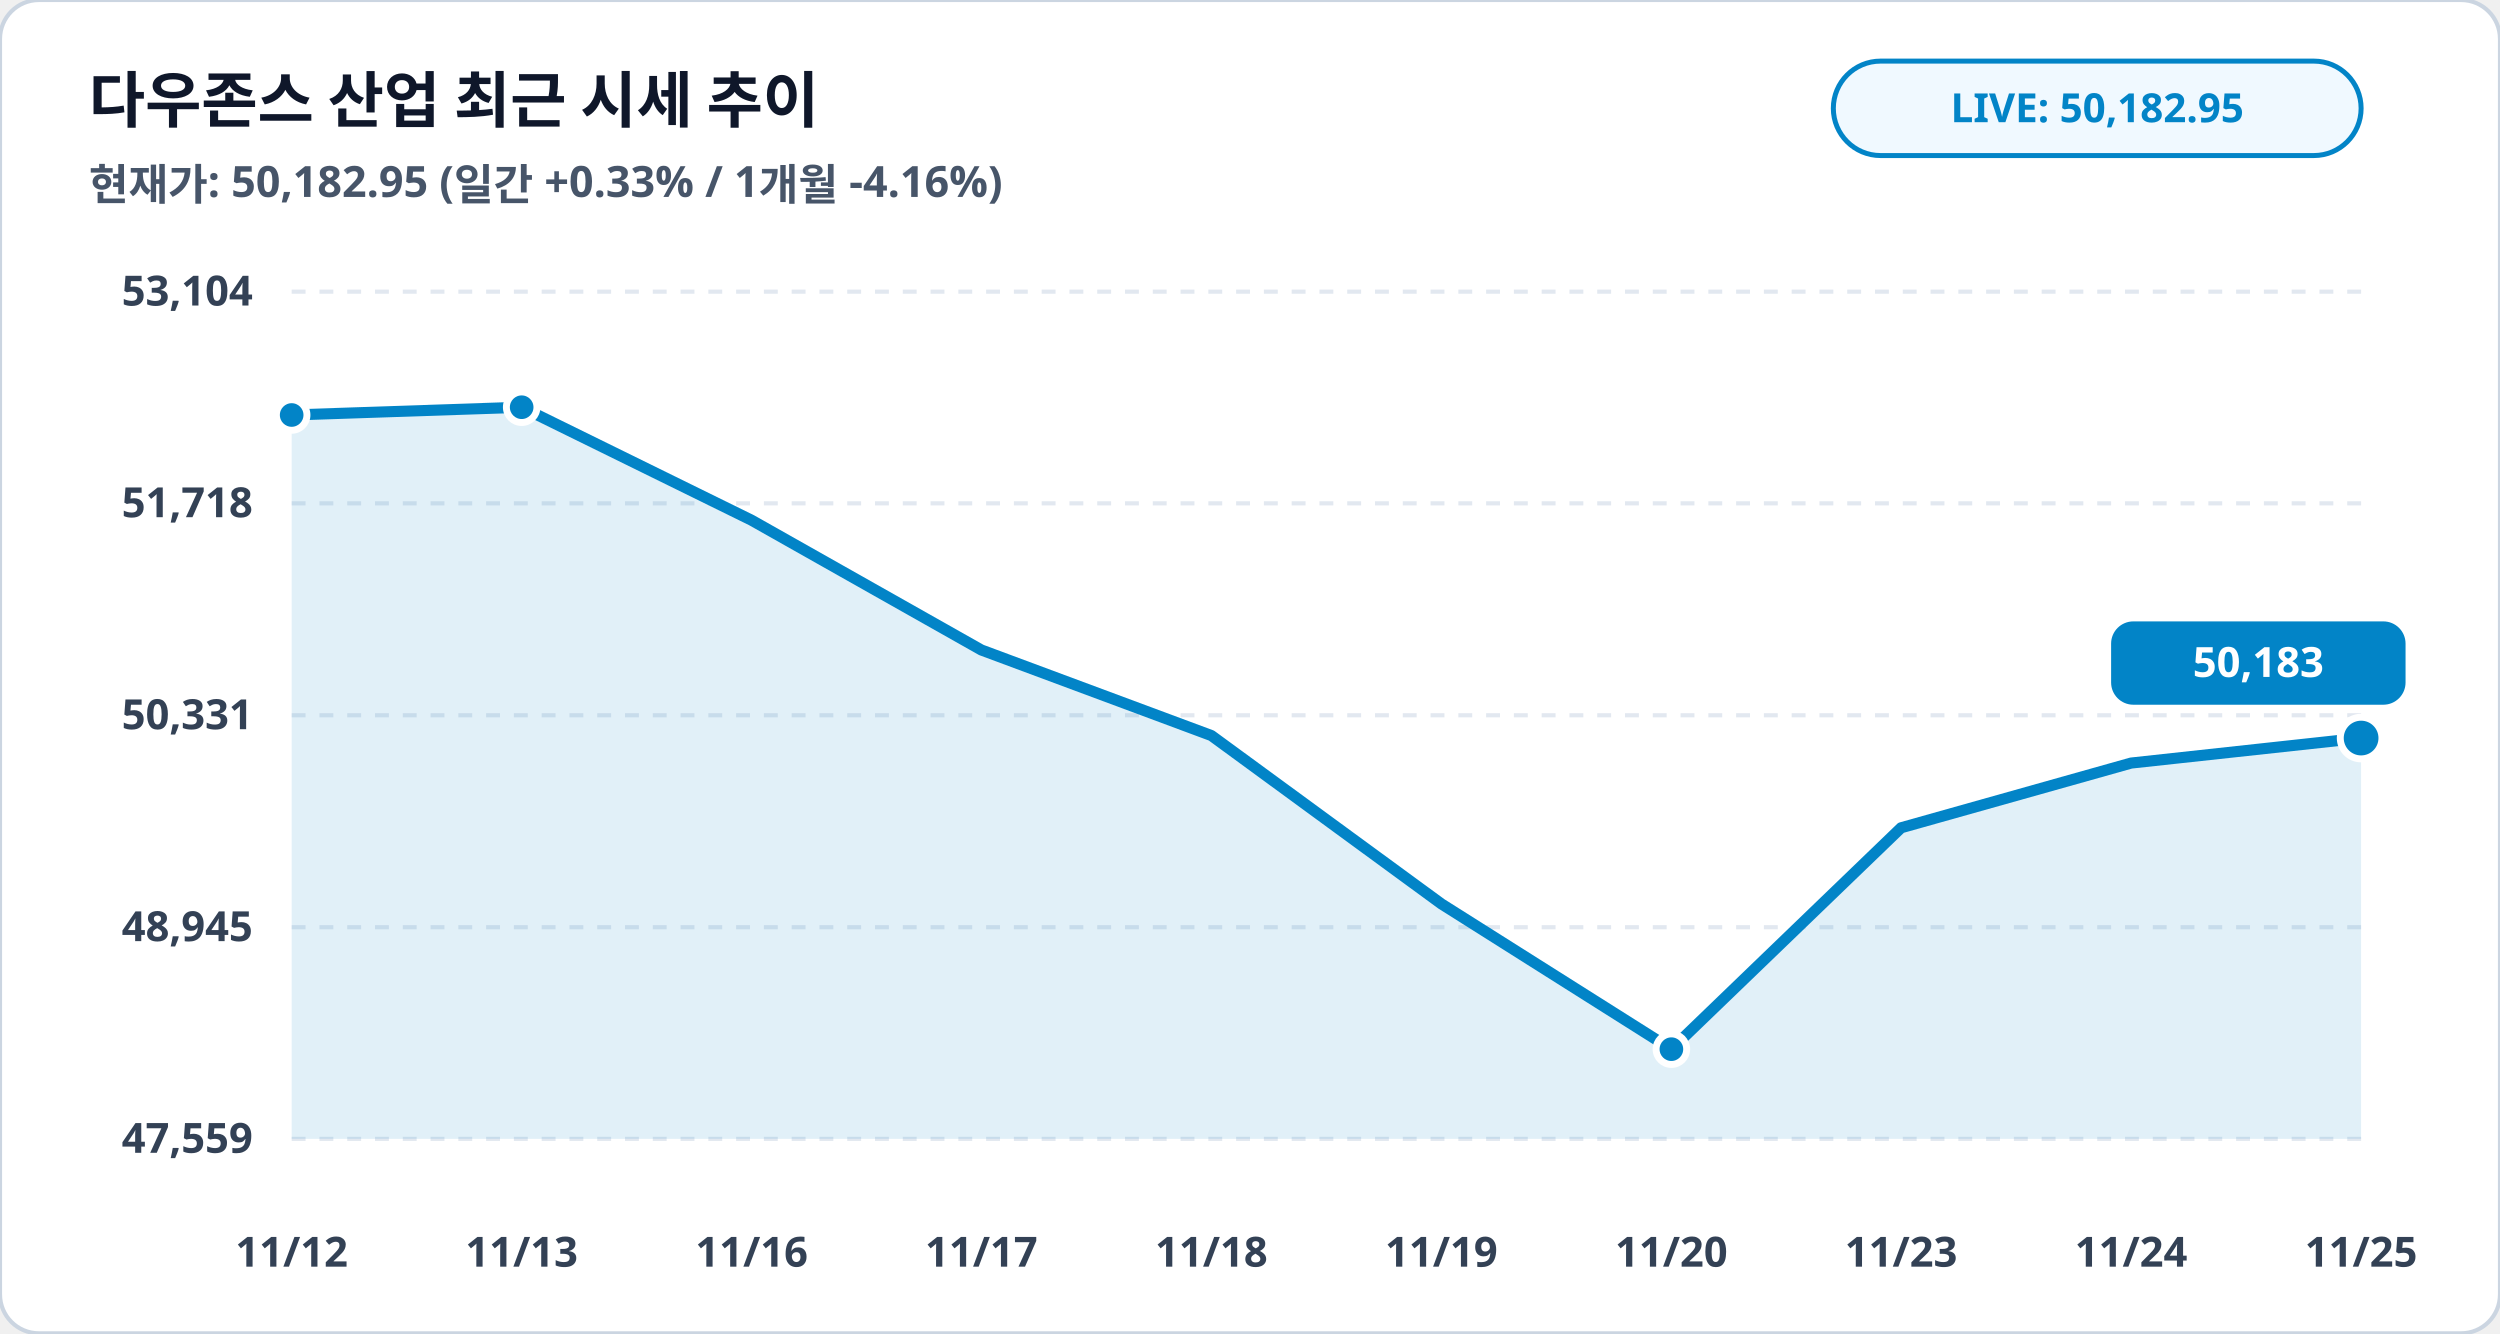
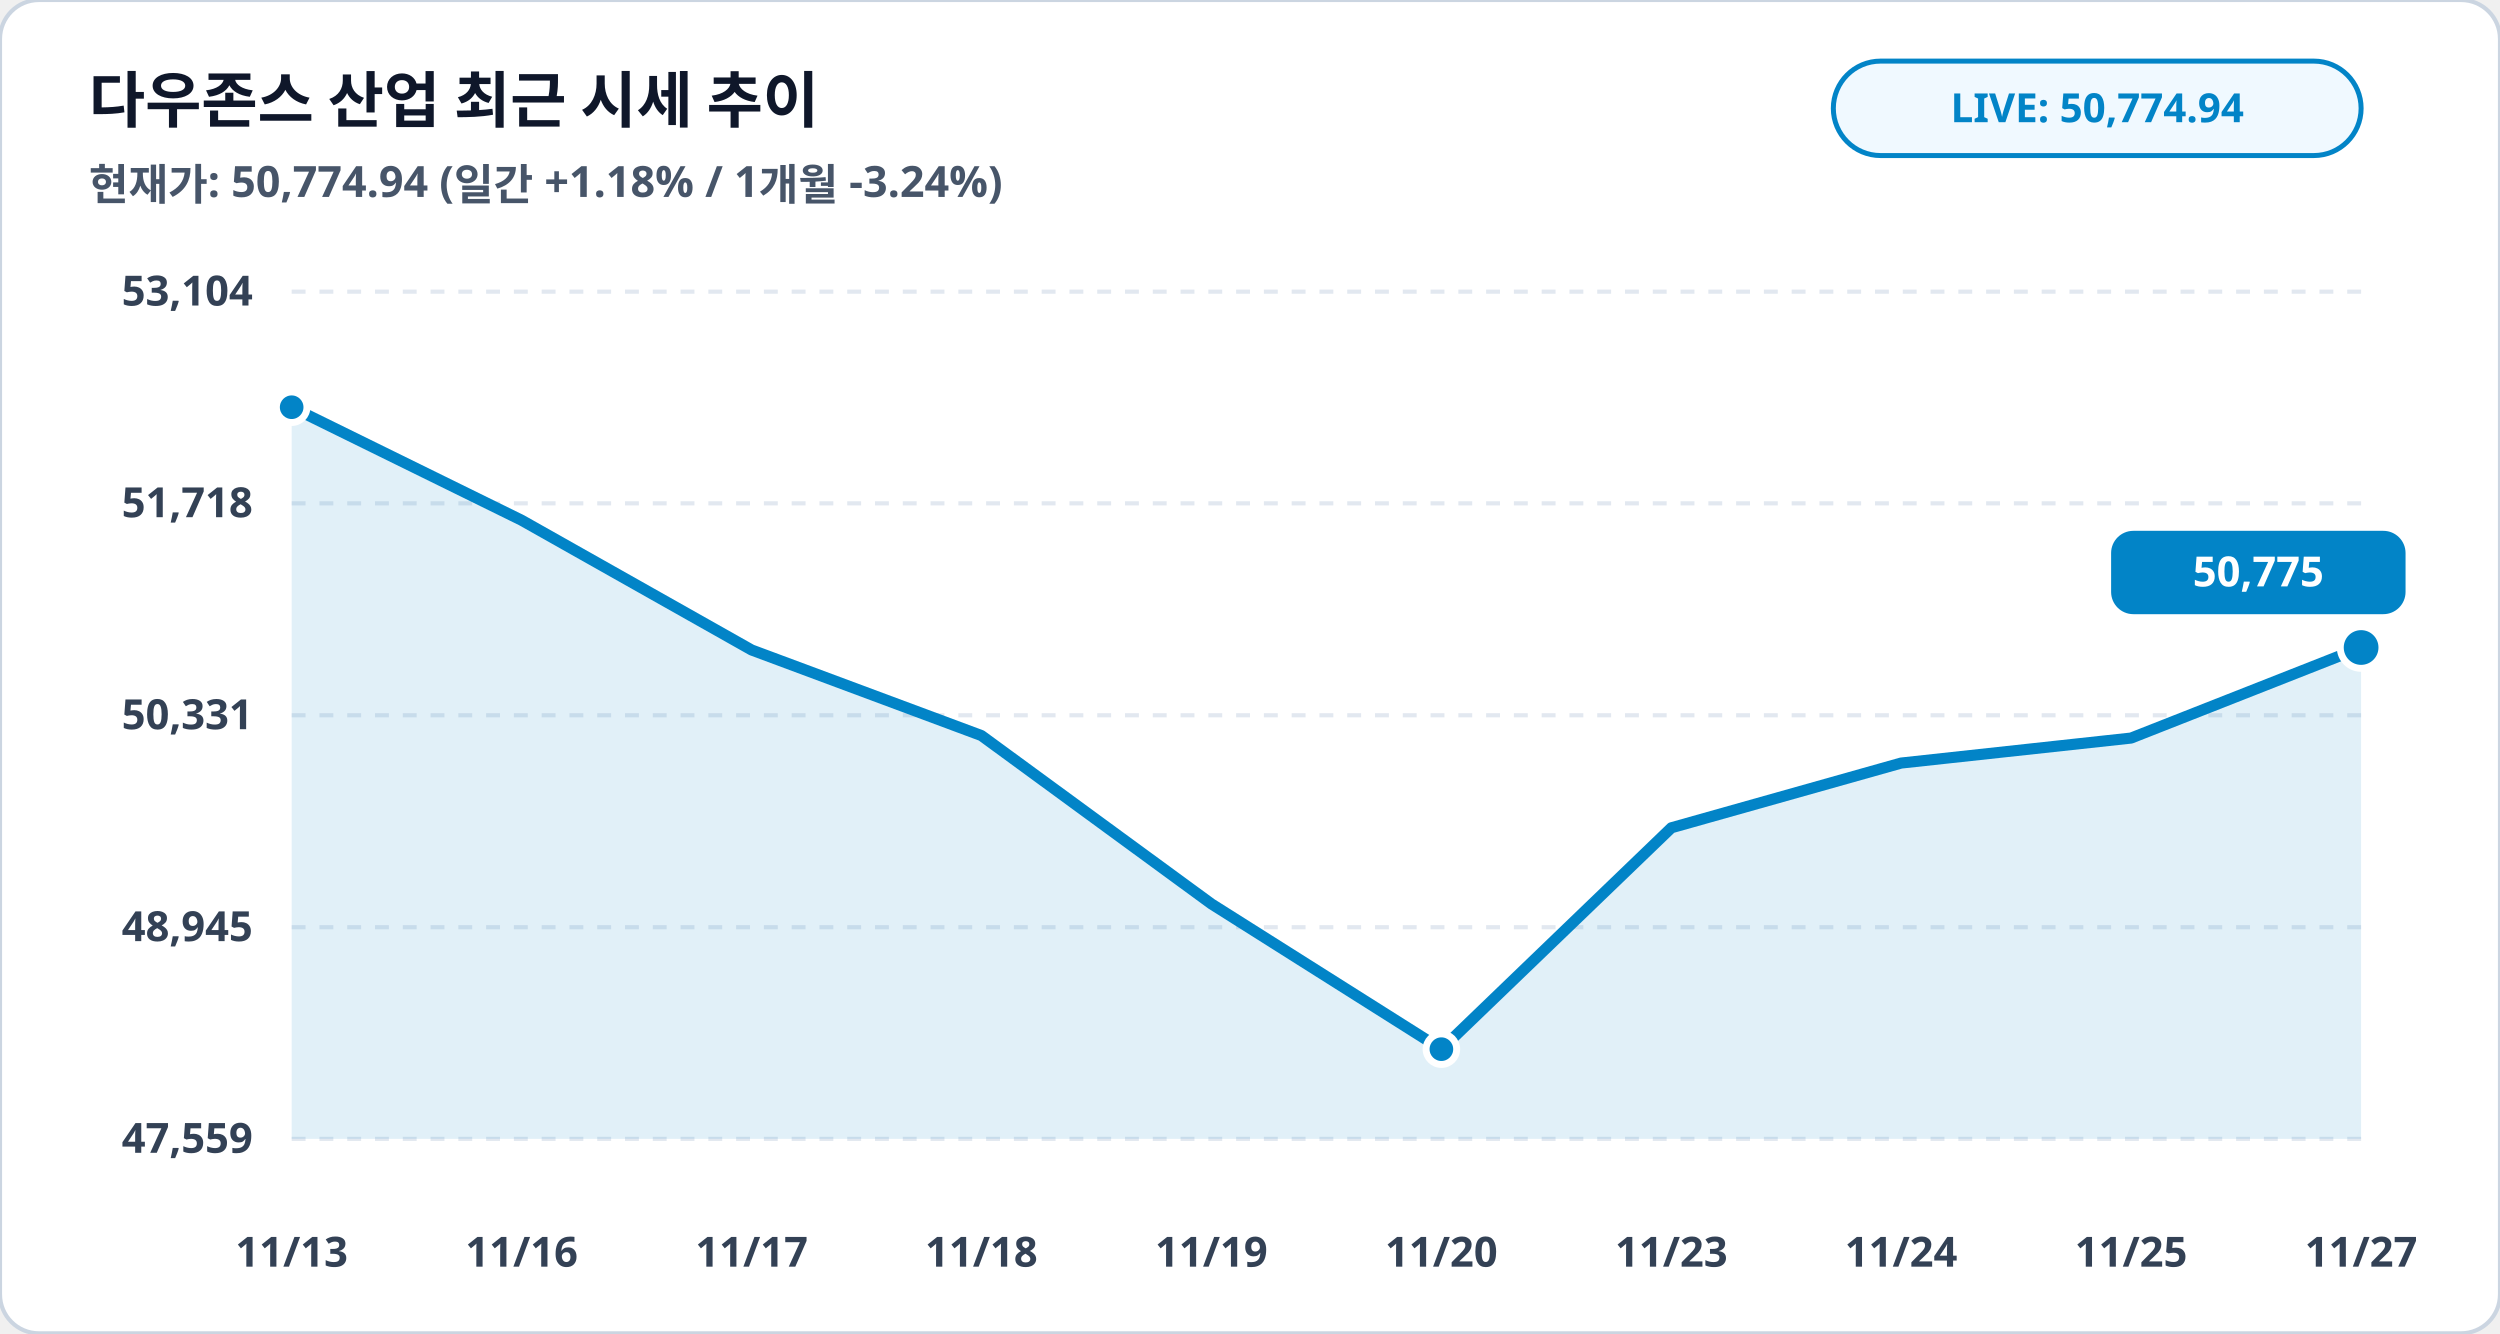
<svg xmlns="http://www.w3.org/2000/svg" viewBox="0 0 900 480" width="100%" height="100%">
  <rect width="900" height="480" rx="14" fill="#ffffff" stroke="#cbd5e1" stroke-width="1.5" />
  <text x="32" y="44" fill="#0f172a" font-family="Pretendard, sans-serif" font-size="22" font-weight="900">다우존스 산업 최근 시세 추이</text>
-   <text x="32" y="72" fill="#475569" font-family="Pretendard, sans-serif" font-size="15.5" font-weight="600">현재가: 50,182.95 (일간 +0.33% / 1개월 -4.16%)</text>
+   <text x="32" y="72" fill="#475569" font-family="Pretendard, sans-serif" font-size="15.5" font-weight="600">현재가: 50,774.94 (일간 +1.18% / 1개월 -3.24%)</text>
  <rect x="660" y="22" width="190" height="34" rx="17" fill="#f0f9ff" stroke="#0284c7" stroke-width="1.8" />
-   <text x="755" y="44" fill="#0284c7" font-family="Pretendard, sans-serif" font-size="14.5" font-weight="800" text-anchor="middle">LIVE: 50,182.95</text>
+   <text x="755" y="44" fill="#0284c7" font-family="Pretendard, sans-serif" font-size="14.5" font-weight="800" text-anchor="middle">LIVE: 50,774.94</text>
  <line x1="105" y1="105.0" x2="850" y2="105.0" stroke="#e2e8f0" stroke-width="1.5" stroke-dasharray="5,5" />
  <text x="91" y="110.0" fill="#334155" font-family="Pretendard, sans-serif" font-size="15" font-weight="700" text-anchor="end">53,104</text>
  <line x1="105" y1="181.2" x2="850" y2="181.2" stroke="#e2e8f0" stroke-width="1.5" stroke-dasharray="5,5" />
  <text x="91" y="186.2" fill="#334155" font-family="Pretendard, sans-serif" font-size="15" font-weight="700" text-anchor="end">51,718</text>
  <line x1="105" y1="257.5" x2="850" y2="257.5" stroke="#e2e8f0" stroke-width="1.5" stroke-dasharray="5,5" />
  <text x="91" y="262.5" fill="#334155" font-family="Pretendard, sans-serif" font-size="15" font-weight="700" text-anchor="end">50,331</text>
  <line x1="105" y1="333.8" x2="850" y2="333.8" stroke="#e2e8f0" stroke-width="1.5" stroke-dasharray="5,5" />
  <text x="91" y="338.8" fill="#334155" font-family="Pretendard, sans-serif" font-size="15" font-weight="700" text-anchor="end">48,945</text>
  <line x1="105" y1="410.0" x2="850" y2="410.0" stroke="#e2e8f0" stroke-width="1.5" stroke-dasharray="5,5" />
  <text x="91" y="415.0" fill="#334155" font-family="Pretendard, sans-serif" font-size="15" font-weight="700" text-anchor="end">47,559</text>
-   <polygon points="105.0,410.0 105.0,149.4 187.8,146.6 270.6,187.3 353.3,234.0 436.1,264.8 518.9,325.4 601.7,377.7 684.4,298.0 767.2,274.7 850.0,265.7 850.0,410.0" fill="#0284c7" fill-opacity="0.12" />
-   <polyline fill="none" stroke="#0284c7" stroke-width="4" stroke-linecap="round" stroke-linejoin="round" points="105.0,149.4 187.8,146.6 270.6,187.3 353.3,234.0 436.1,264.8 518.9,325.4 601.7,377.7 684.4,298.0 767.2,274.7 850.0,265.7" />
-   <circle cx="105.0" cy="149.4" r="5.5" fill="#0284c7" stroke="#ffffff" stroke-width="2.5" />
-   <circle cx="187.8" cy="146.6" r="5.5" fill="#0284c7" stroke="#ffffff" stroke-width="2.5" />
-   <circle cx="601.7" cy="377.7" r="5.5" fill="#0284c7" stroke="#ffffff" stroke-width="2.5" />
-   <circle cx="850.0" cy="265.7" r="7.5" fill="#0284c7" stroke="#ffffff" stroke-width="2.5" />
-   <rect x="760.0" y="223.7" width="106" height="30" rx="8" fill="#0284c7" />
-   <text x="813.0" y="243.7" fill="#ffffff" font-family="Pretendard, sans-serif" font-size="15" font-weight="800" text-anchor="middle">50,183</text>
-   <text x="105.0" y="456" fill="#334155" font-family="Pretendard, sans-serif" font-size="15" font-weight="700" text-anchor="middle">11/12</text>
-   <text x="187.8" y="456" fill="#334155" font-family="Pretendard, sans-serif" font-size="15" font-weight="700" text-anchor="middle">11/13</text>
-   <text x="270.6" y="456" fill="#334155" font-family="Pretendard, sans-serif" font-size="15" font-weight="700" text-anchor="middle">11/16</text>
-   <text x="353.3" y="456" fill="#334155" font-family="Pretendard, sans-serif" font-size="15" font-weight="700" text-anchor="middle">11/17</text>
-   <text x="436.1" y="456" fill="#334155" font-family="Pretendard, sans-serif" font-size="15" font-weight="700" text-anchor="middle">11/18</text>
-   <text x="518.9" y="456" fill="#334155" font-family="Pretendard, sans-serif" font-size="15" font-weight="700" text-anchor="middle">11/19</text>
-   <text x="601.7" y="456" fill="#334155" font-family="Pretendard, sans-serif" font-size="15" font-weight="700" text-anchor="middle">11/20</text>
-   <text x="684.4" y="456" fill="#334155" font-family="Pretendard, sans-serif" font-size="15" font-weight="700" text-anchor="middle">11/23</text>
-   <text x="767.2" y="456" fill="#334155" font-family="Pretendard, sans-serif" font-size="15" font-weight="700" text-anchor="middle">11/24</text>
-   <text x="850.0" y="456" fill="#334155" font-family="Pretendard, sans-serif" font-size="15" font-weight="700" text-anchor="middle">11/25</text>
+   <polygon points="105.0,410.0 105.0,146.6 187.8,187.3 270.6,234.0 353.3,264.8 436.1,325.4 518.9,377.7 601.7,298.0 684.4,274.7 767.2,265.7 850.0,233.1 850.0,410.0" fill="#0284c7" fill-opacity="0.12" />
+   <polyline fill="none" stroke="#0284c7" stroke-width="4" stroke-linecap="round" stroke-linejoin="round" points="105.0,146.6 187.8,187.3 270.6,234.0 353.3,264.8 436.1,325.4 518.9,377.7 601.7,298.0 684.4,274.7 767.2,265.7 850.0,233.1" />
+   <circle cx="105.0" cy="146.6" r="5.5" fill="#0284c7" stroke="#ffffff" stroke-width="2.5" />
+   <circle cx="518.9" cy="377.7" r="5.5" fill="#0284c7" stroke="#ffffff" stroke-width="2.5" />
+   <circle cx="850.0" cy="233.1" r="7.5" fill="#0284c7" stroke="#ffffff" stroke-width="2.5" />
+   <rect x="760.0" y="191.1" width="106" height="30" rx="8" fill="#0284c7" />
+   <text x="813.0" y="211.1" fill="#ffffff" font-family="Pretendard, sans-serif" font-size="15" font-weight="800" text-anchor="middle">50,775</text>
+   <text x="105.0" y="456" fill="#334155" font-family="Pretendard, sans-serif" font-size="15" font-weight="700" text-anchor="middle">11/13</text>
+   <text x="187.8" y="456" fill="#334155" font-family="Pretendard, sans-serif" font-size="15" font-weight="700" text-anchor="middle">11/16</text>
+   <text x="270.6" y="456" fill="#334155" font-family="Pretendard, sans-serif" font-size="15" font-weight="700" text-anchor="middle">11/17</text>
+   <text x="353.3" y="456" fill="#334155" font-family="Pretendard, sans-serif" font-size="15" font-weight="700" text-anchor="middle">11/18</text>
+   <text x="436.1" y="456" fill="#334155" font-family="Pretendard, sans-serif" font-size="15" font-weight="700" text-anchor="middle">11/19</text>
+   <text x="518.9" y="456" fill="#334155" font-family="Pretendard, sans-serif" font-size="15" font-weight="700" text-anchor="middle">11/20</text>
+   <text x="601.7" y="456" fill="#334155" font-family="Pretendard, sans-serif" font-size="15" font-weight="700" text-anchor="middle">11/23</text>
+   <text x="684.4" y="456" fill="#334155" font-family="Pretendard, sans-serif" font-size="15" font-weight="700" text-anchor="middle">11/24</text>
+   <text x="767.2" y="456" fill="#334155" font-family="Pretendard, sans-serif" font-size="15" font-weight="700" text-anchor="middle">11/25</text>
+   <text x="850.0" y="456" fill="#334155" font-family="Pretendard, sans-serif" font-size="15" font-weight="700" text-anchor="middle">11/27</text>
</svg>
